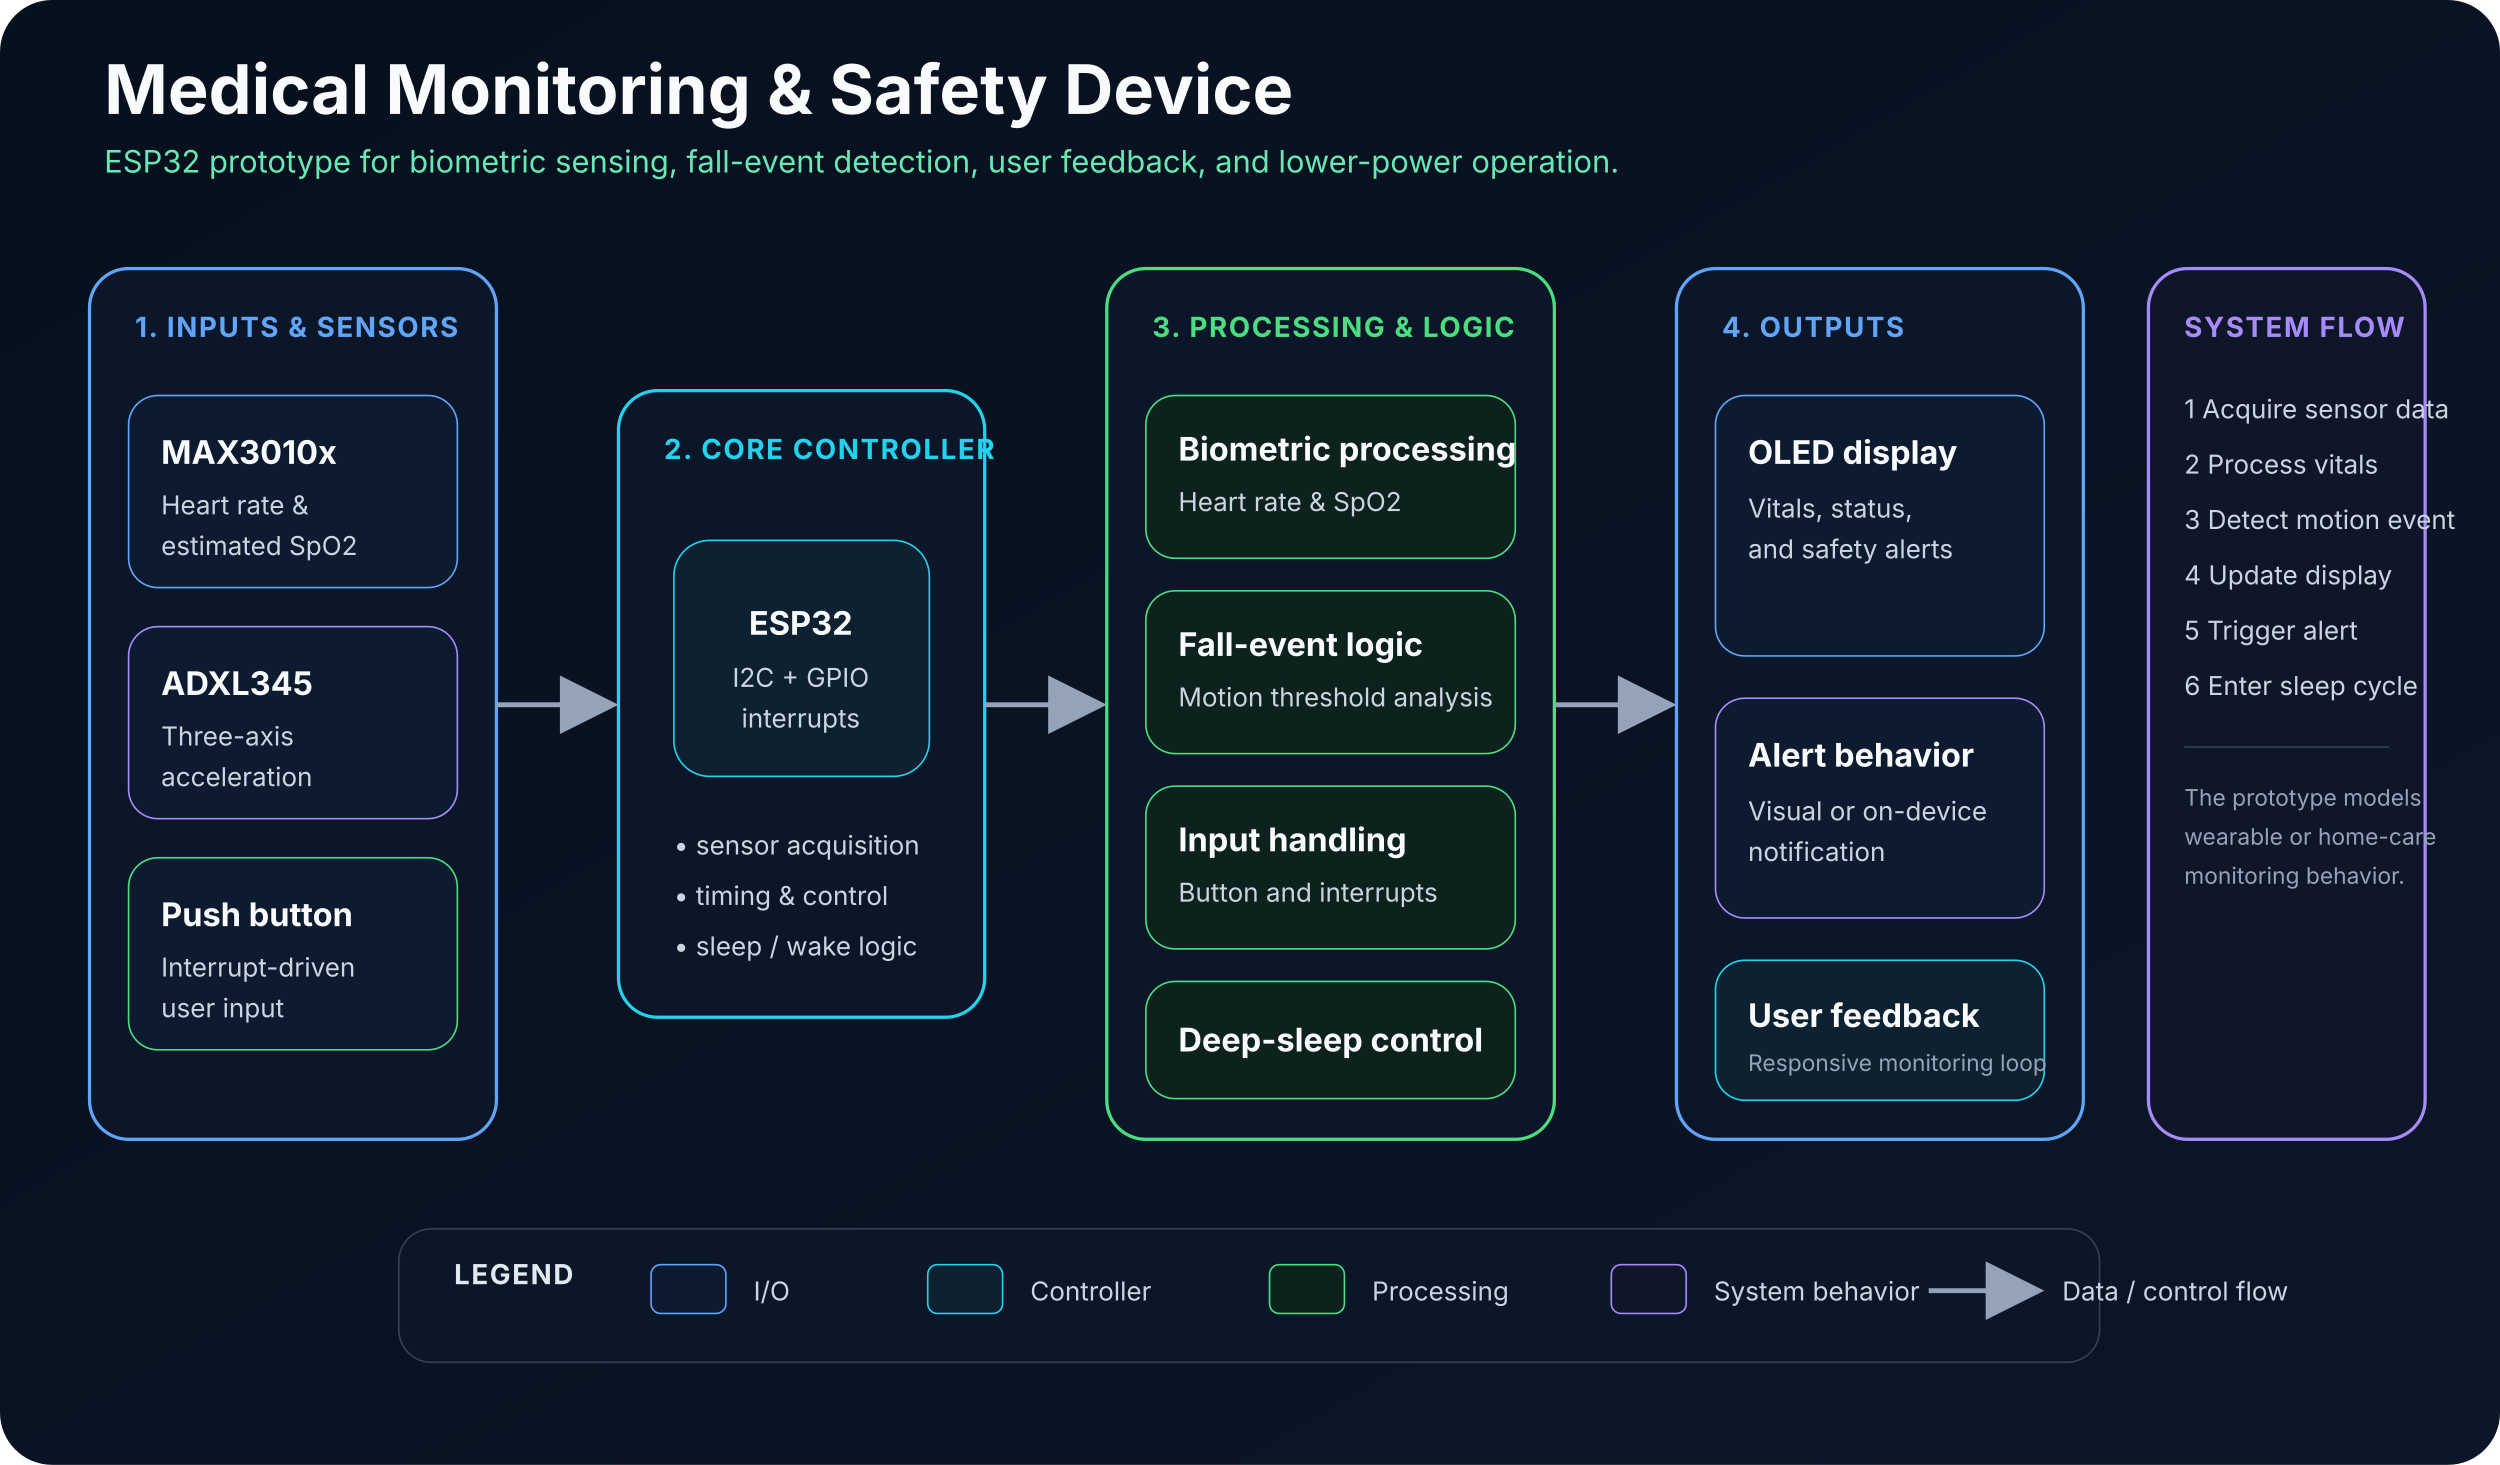
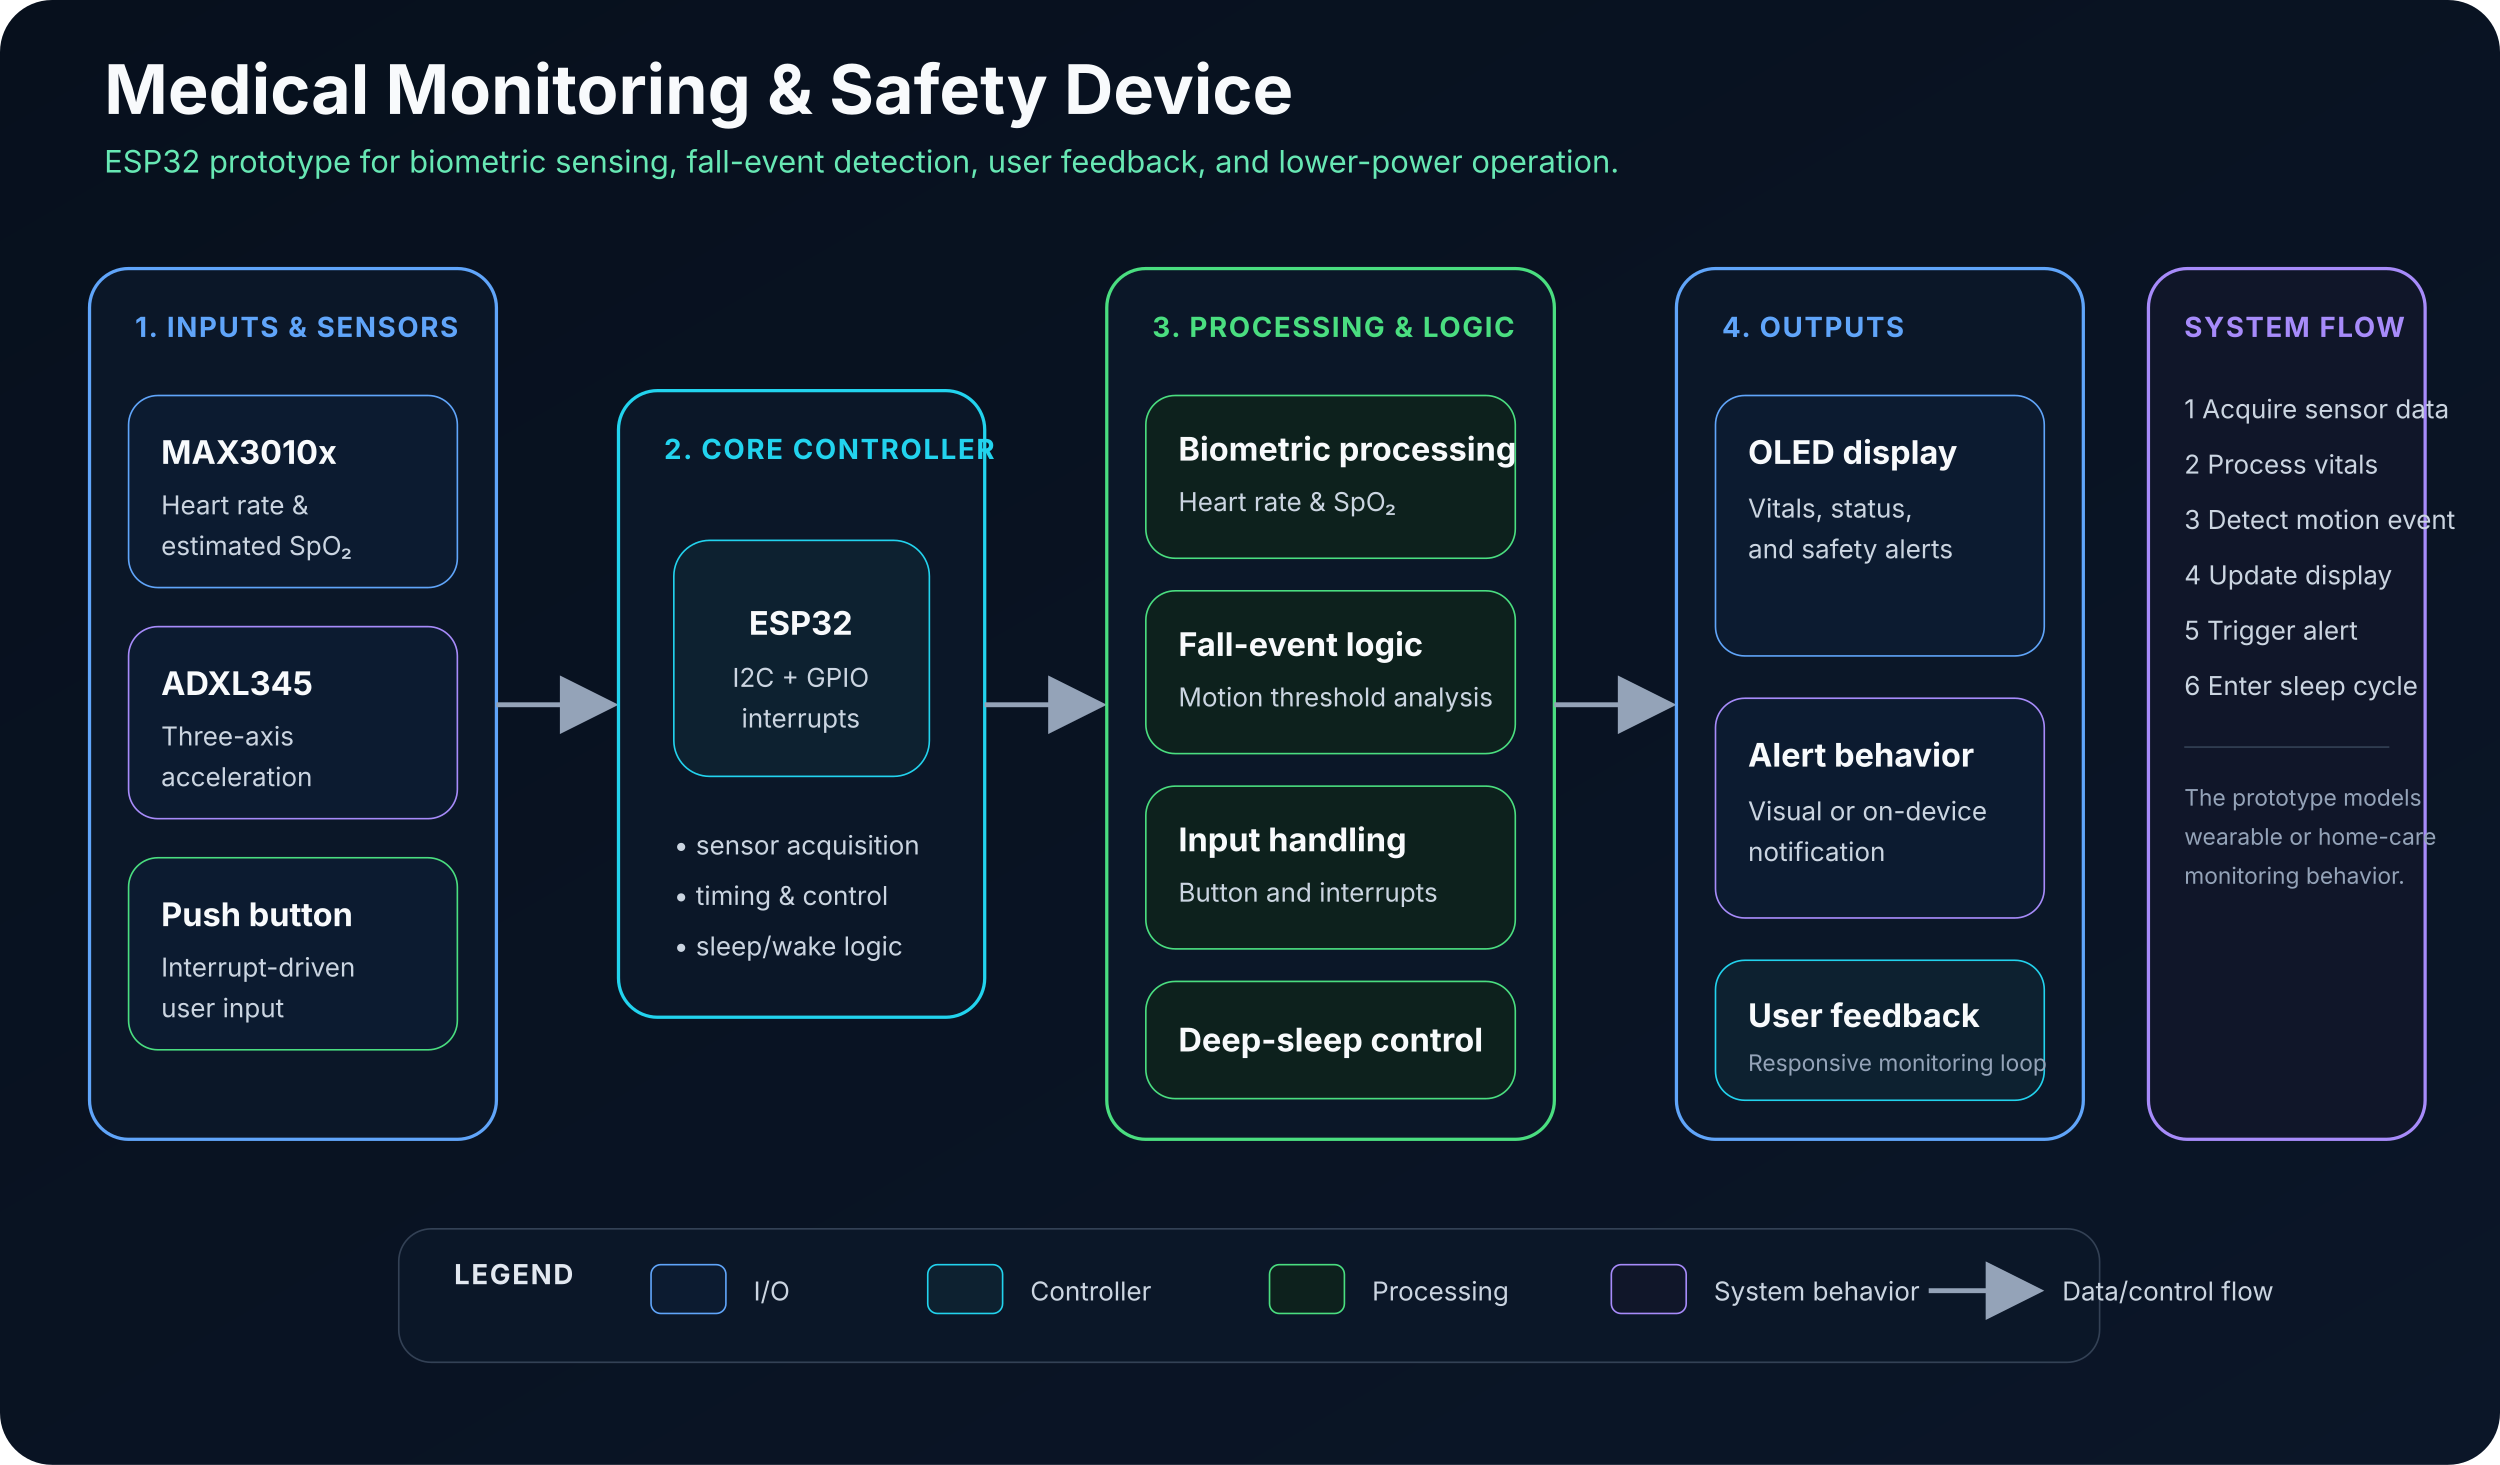
<svg xmlns="http://www.w3.org/2000/svg" width="1536" height="900" viewBox="0 0 1536 900" role="img" aria-labelledby="title desc">
  <defs>
    <linearGradient id="bg" x1="0" y1="0" x2="1" y2="1">
      <stop offset="0" stop-color="#07101d" />
      <stop offset="1" stop-color="#0b1628" />
    </linearGradient>
    <marker id="arrow" markerWidth="12" markerHeight="12" refX="10" refY="6" orient="auto">
      <path d="M0 0L12 6L0 12Z" fill="#94a3b8" />
    </marker>
    <style>
      .title{font:700 42px Inter,system-ui,sans-serif;fill:#f8fafc}.sub{font:400 19px Inter,system-ui,sans-serif;fill:#67e8b4}.head{font:700 17px Inter,system-ui,sans-serif;letter-spacing:1px}.boxTitle{font:700 20px Inter,system-ui,sans-serif;fill:#f8fafc}.body{font:400 16px Inter,system-ui,sans-serif;fill:#cbd5e1}.small{font:400 14px Inter,system-ui,sans-serif;fill:#94a3b8}.flow{stroke:#94a3b8;stroke-width:3;fill:none;marker-end:url(#arrow)}
    </style>
  </defs>
  <rect width="1536" height="900" rx="32" fill="url(#bg)" />
  <text x="64" y="70" class="title">Medical Monitoring &amp; Safety Device</text>
  <text x="64" y="106" class="sub">ESP32 prototype for biometric sensing, fall-event detection, user feedback, and lower-power operation.</text>
  <g transform="translate(55 165)">
    <rect width="250" height="535" rx="24" fill="#0b1728" stroke="#60a5fa" stroke-width="2" />
    <text x="28" y="42" class="head" fill="#60a5fa">1. INPUTS &amp; SENSORS</text>
    <rect x="24" y="78" width="202" height="118" rx="18" fill="#0c1b30" stroke="#60a5fa" />
    <text x="44" y="120" class="boxTitle">MAX3010x</text>
    <text x="44" y="151" class="body">Heart rate &amp;</text>
-     <text x="44" y="176" class="body">estimated SpO2</text>
+     <text x="44" y="176" class="body">estimated SpO₂</text>
    <rect x="24" y="220" width="202" height="118" rx="18" fill="#0c1b30" stroke="#a78bfa" />
    <text x="44" y="262" class="boxTitle">ADXL345</text>
    <text x="44" y="293" class="body">Three-axis</text>
    <text x="44" y="318" class="body">acceleration</text>
    <rect x="24" y="362" width="202" height="118" rx="18" fill="#0c1b30" stroke="#4ade80" />
    <text x="44" y="404" class="boxTitle">Push button</text>
    <text x="44" y="435" class="body">Interrupt-driven</text>
    <text x="44" y="460" class="body">user input</text>
  </g>
  <path d="M305 433H374" class="flow" />
  <g transform="translate(380 240)">
    <rect width="225" height="385" rx="24" fill="#0b1728" stroke="#22d3ee" stroke-width="2" />
    <text x="28" y="42" class="head" fill="#22d3ee">2. CORE CONTROLLER</text>
    <rect x="34" y="92" width="157" height="145" rx="22" fill="#0d2130" stroke="#22d3ee" />
    <text x="112" y="150" text-anchor="middle" class="boxTitle">ESP32</text>
    <text x="112" y="182" text-anchor="middle" class="body">I2C + GPIO</text>
    <text x="112" y="207" text-anchor="middle" class="body">interrupts</text>
    <text x="34" y="285" class="body">• sensor acquisition</text>
    <text x="34" y="316" class="body">• timing &amp; control</text>
-     <text x="34" y="347" class="body">• sleep / wake logic</text>
+     <text x="34" y="347" class="body">• sleep/wake logic</text>
  </g>
  <path d="M605 433H674" class="flow" />
  <g transform="translate(680 165)">
    <rect width="275" height="535" rx="24" fill="#0b1728" stroke="#4ade80" stroke-width="2" />
    <text x="28" y="42" class="head" fill="#4ade80">3. PROCESSING &amp; LOGIC</text>
    <rect x="24" y="78" width="227" height="100" rx="18" fill="#0d211d" stroke="#4ade80" />
    <text x="44" y="118" class="boxTitle">Biometric processing</text>
-     <text x="44" y="149" class="body">Heart rate &amp; SpO2</text>
+     <text x="44" y="149" class="body">Heart rate &amp; SpO₂</text>
    <rect x="24" y="198" width="227" height="100" rx="18" fill="#0d211d" stroke="#4ade80" />
    <text x="44" y="238" class="boxTitle">Fall-event logic</text>
    <text x="44" y="269" class="body">Motion threshold analysis</text>
    <rect x="24" y="318" width="227" height="100" rx="18" fill="#0d211d" stroke="#4ade80" />
    <text x="44" y="358" class="boxTitle">Input handling</text>
    <text x="44" y="389" class="body">Button and interrupts</text>
    <rect x="24" y="438" width="227" height="72" rx="18" fill="#0d211d" stroke="#4ade80" />
    <text x="44" y="481" class="boxTitle">Deep-sleep control</text>
  </g>
  <path d="M955 433H1024" class="flow" />
  <g transform="translate(1030 165)">
    <rect width="250" height="535" rx="24" fill="#0b1728" stroke="#60a5fa" stroke-width="2" />
    <text x="28" y="42" class="head" fill="#60a5fa">4. OUTPUTS</text>
    <rect x="24" y="78" width="202" height="160" rx="18" fill="#0c1b30" stroke="#60a5fa" />
    <text x="44" y="120" class="boxTitle">OLED display</text>
    <text x="44" y="153" class="body">Vitals, status,</text>
    <text x="44" y="178" class="body">and safety alerts</text>
    <rect x="24" y="264" width="202" height="135" rx="18" fill="#0c1b30" stroke="#a78bfa" />
    <text x="44" y="306" class="boxTitle">Alert behavior</text>
    <text x="44" y="339" class="body">Visual or on-device</text>
    <text x="44" y="364" class="body">notification</text>
    <rect x="24" y="425" width="202" height="86" rx="18" fill="#0d2130" stroke="#22d3ee" />
    <text x="44" y="466" class="boxTitle">User feedback</text>
    <text x="44" y="493" class="small">Responsive monitoring loop</text>
  </g>
  <g transform="translate(1320 165)">
    <rect width="170" height="535" rx="24" fill="#101629" stroke="#a78bfa" stroke-width="2" />
    <text x="22" y="42" class="head" fill="#a78bfa">SYSTEM FLOW</text>
    <text x="22" y="92" class="body">1  Acquire sensor data</text>
    <text x="22" y="126" class="body">2  Process vitals</text>
    <text x="22" y="160" class="body">3  Detect motion event</text>
    <text x="22" y="194" class="body">4  Update display</text>
    <text x="22" y="228" class="body">5  Trigger alert</text>
    <text x="22" y="262" class="body">6  Enter sleep cycle</text>
    <line x1="22" y1="294" x2="148" y2="294" stroke="#334155" />
    <text x="22" y="330" class="small">The prototype models</text>
    <text x="22" y="354" class="small">wearable or home-care</text>
    <text x="22" y="378" class="small">monitoring behavior.</text>
  </g>
  <g transform="translate(245 755)">
    <rect width="1045" height="82" rx="20" fill="#0b1728" stroke="#334155" />
    <text x="34" y="34" class="head" fill="#e2e8f0">LEGEND</text>
    <rect x="155" y="22" width="46" height="30" rx="6" fill="#0c1b30" stroke="#60a5fa" />
    <text x="218" y="44" class="body">I/O</text>
    <rect x="325" y="22" width="46" height="30" rx="6" fill="#0d2130" stroke="#22d3ee" />
    <text x="388" y="44" class="body">Controller</text>
    <rect x="535" y="22" width="46" height="30" rx="6" fill="#0d211d" stroke="#4ade80" />
    <text x="598" y="44" class="body">Processing</text>
    <rect x="745" y="22" width="46" height="30" rx="6" fill="#101629" stroke="#a78bfa" />
    <text x="808" y="44" class="body">System behavior</text>
    <path d="M940 38h65" class="flow" />
-     <text x="1022" y="44" class="body">Data / control flow</text>
+     <text x="1022" y="44" class="body">Data/control flow</text>
  </g>
</svg>
